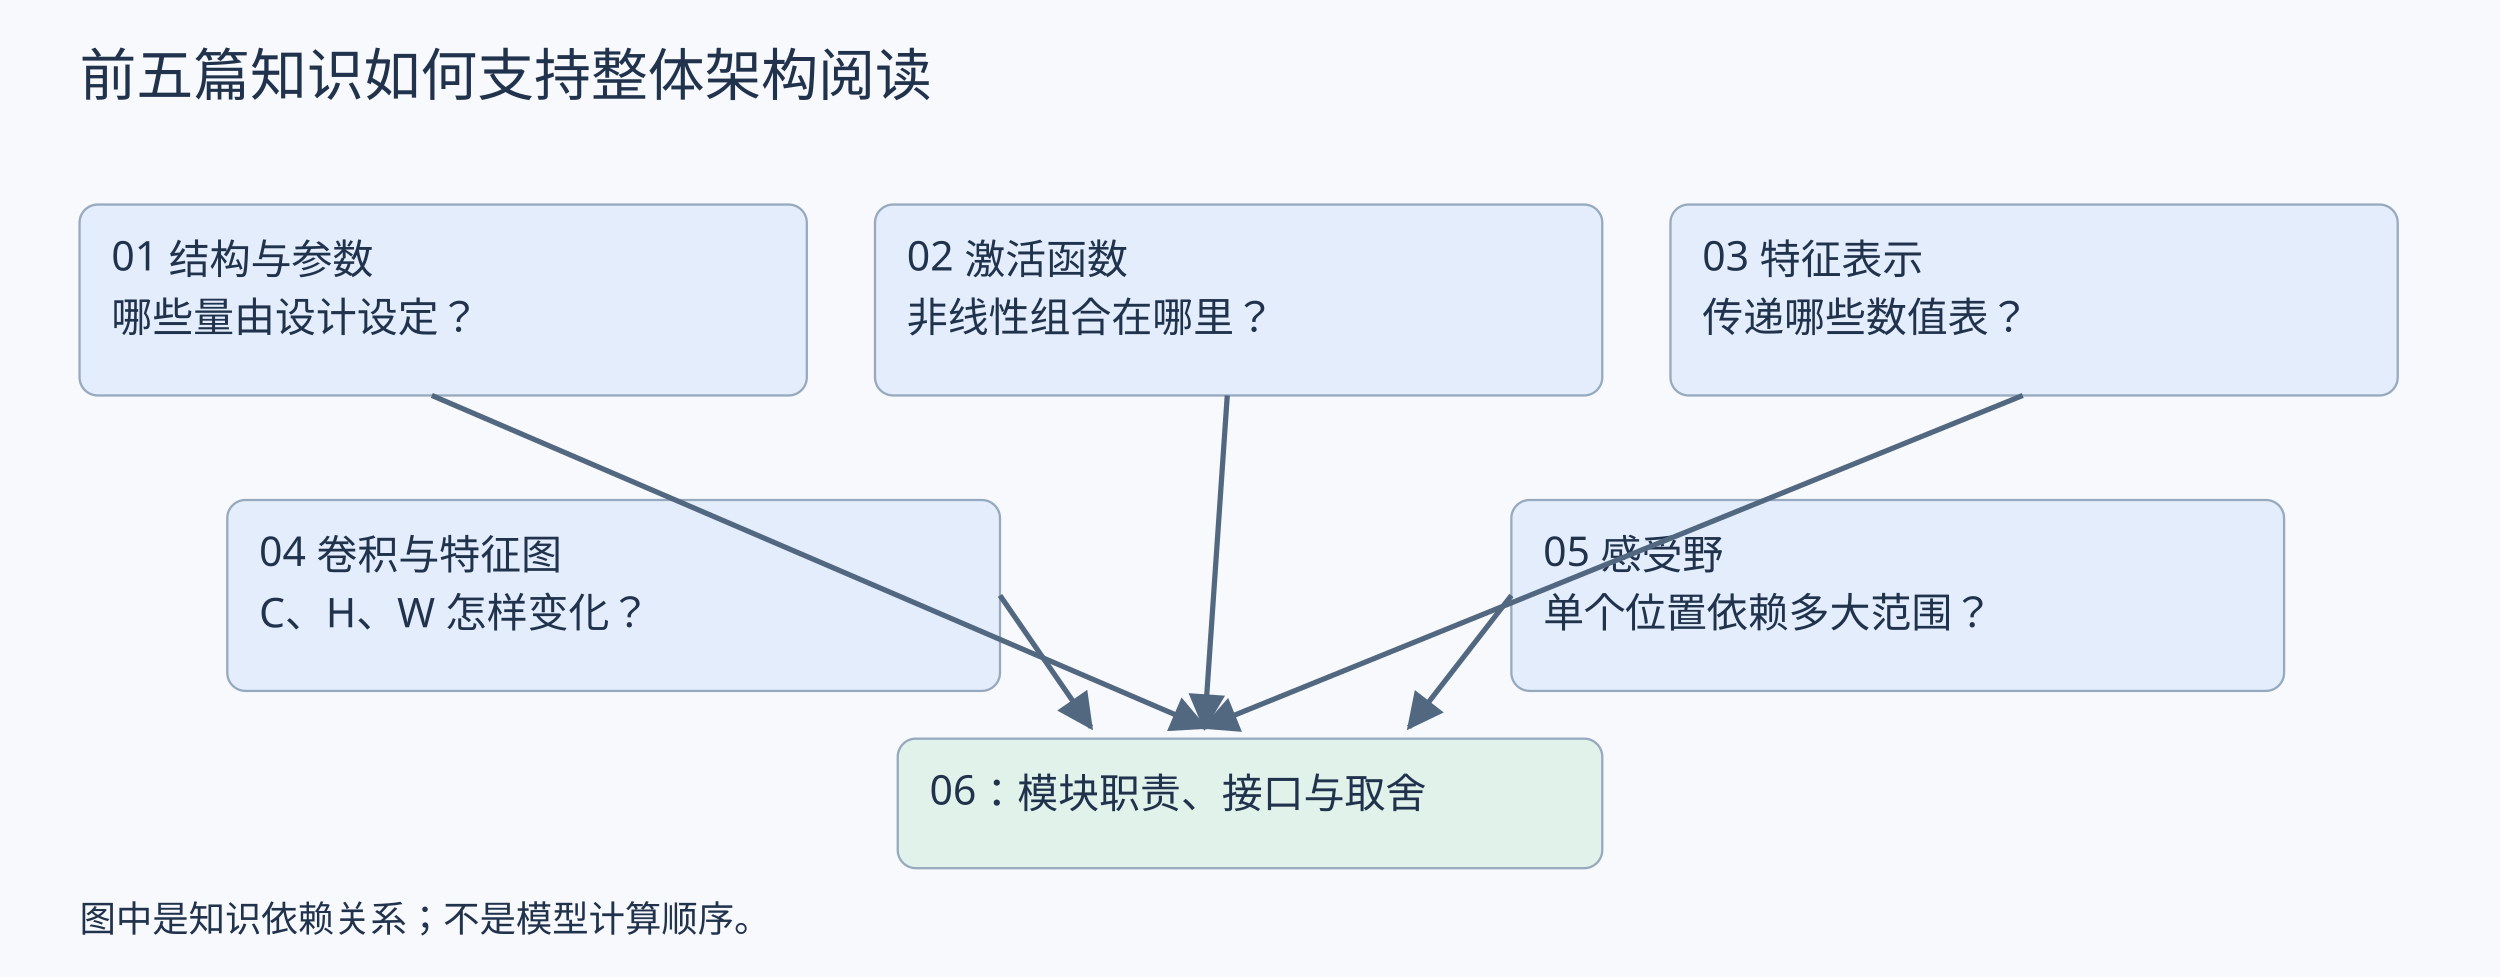
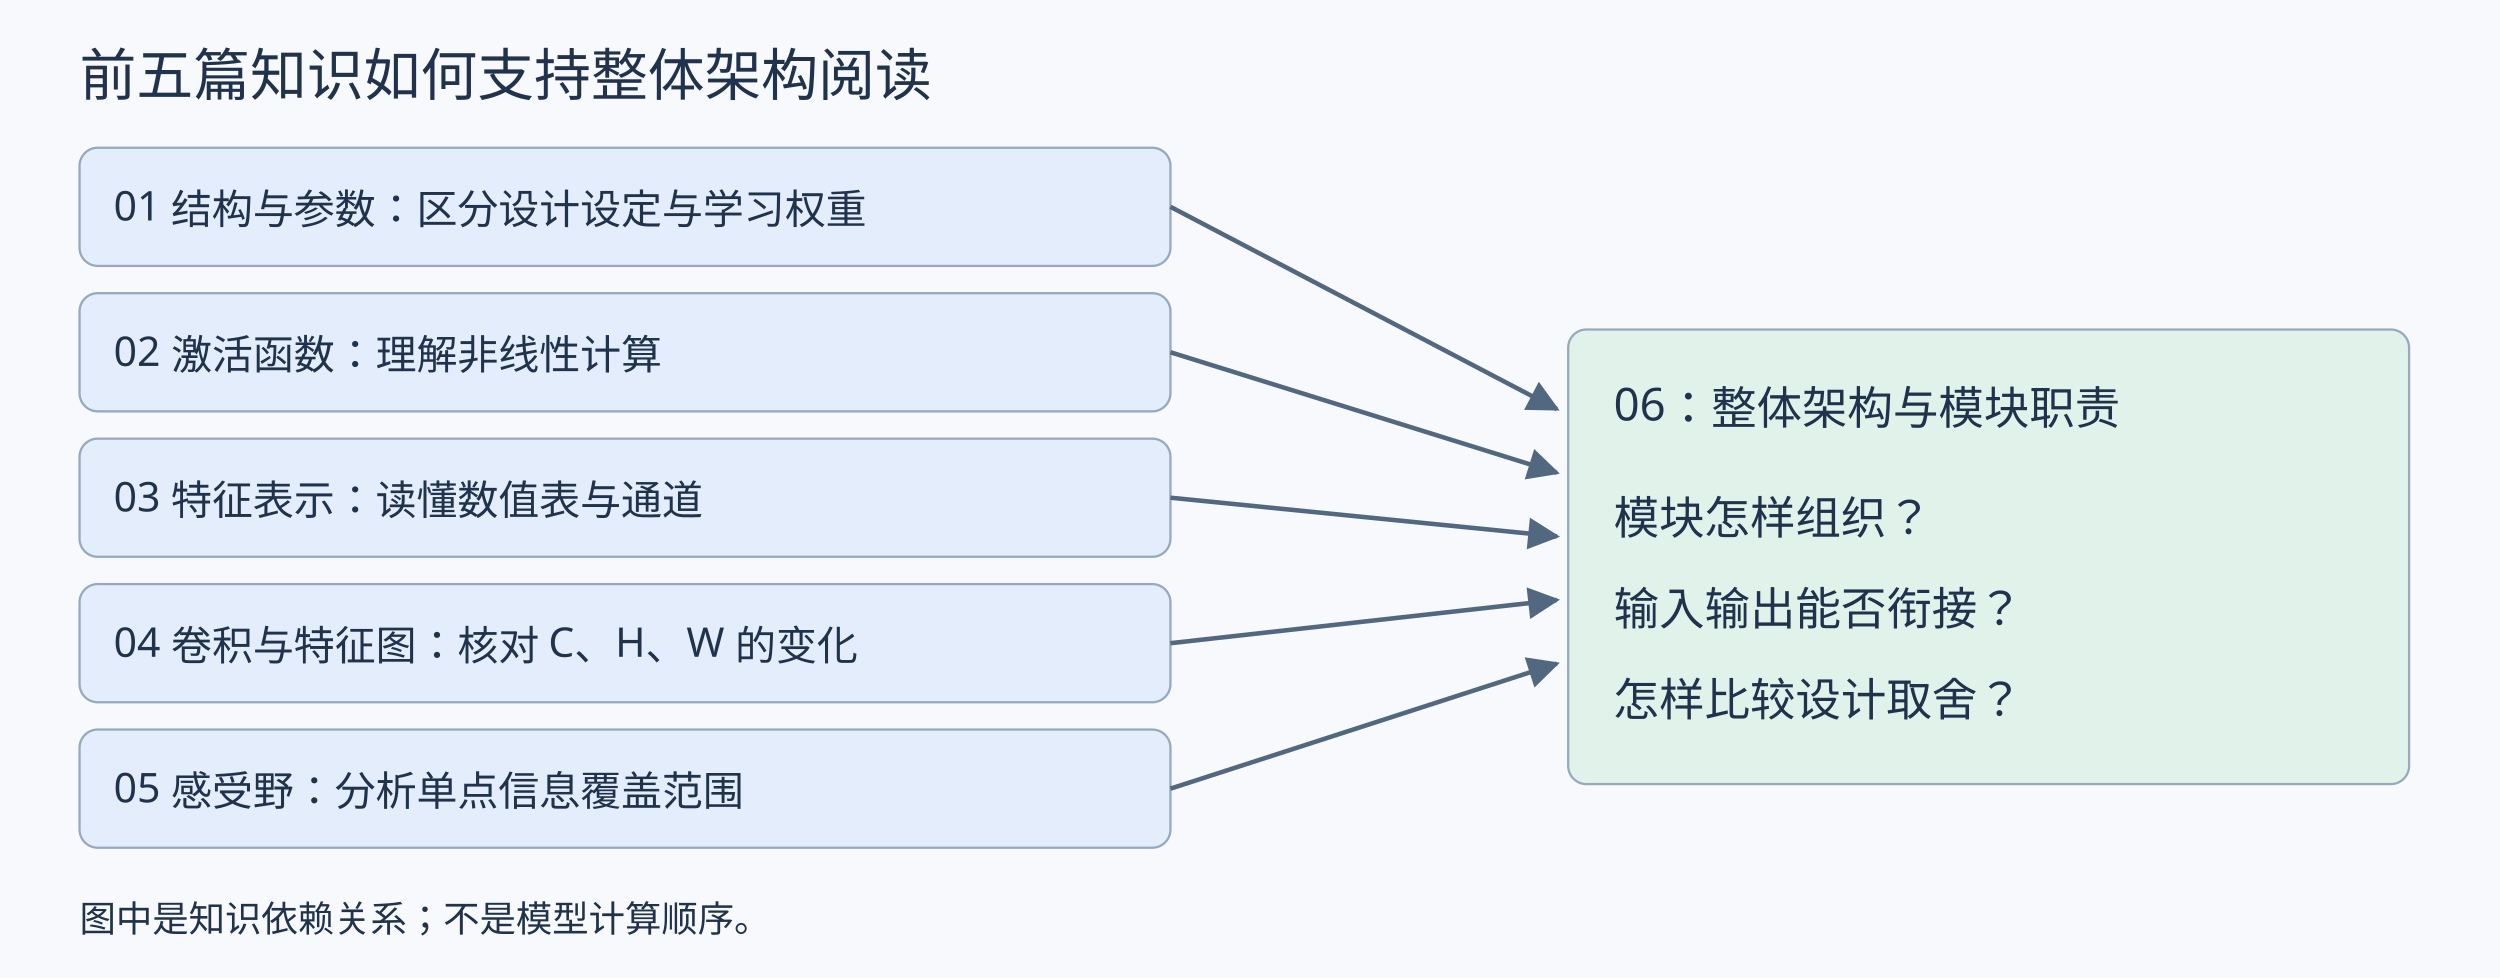
<svg xmlns="http://www.w3.org/2000/svg" width="1100" height="430" viewBox="0 0 1100 430" role="img">
  <defs>
    <marker id="a" viewBox="0 0 10 10" refX="9" refY="5" markerWidth="7" markerHeight="7" orient="auto">
      <path d="M0 0 L10 5 L0 10" fill="#526780" />
    </marker>
  </defs>
  <rect width="1100" height="430" fill="#f7f9fc" />
  <text x="35" y="42" font-size="25" fill="#20324c" font-family="PingFang SC,Microsoft YaHei,sans-serif">前五篇知识如何支持整体架构阅读</text>
-   <rect x="35" y="90" width="320" height="84" rx="8" fill="#e3edfc" stroke="#96a9be" />
-   <text x="49" y="119" font-size="18" fill="#20324c" font-family="PingFang SC,Microsoft YaHei,sans-serif">01 结构与参数</text>
-   <text x="49" y="146" font-size="18" fill="#20324c" font-family="PingFang SC,Microsoft YaHei,sans-serif">哪些量由设计设定？</text>
-   <rect x="385" y="90" width="320" height="84" rx="8" fill="#e3edfc" stroke="#96a9be" />
-   <text x="399" y="119" font-size="18" fill="#20324c" font-family="PingFang SC,Microsoft YaHei,sans-serif">02 激活函数</text>
-   <text x="399" y="146" font-size="18" fill="#20324c" font-family="PingFang SC,Microsoft YaHei,sans-serif">非线性组合在哪里？</text>
-   <rect x="735" y="90" width="320" height="84" rx="8" fill="#e3edfc" stroke="#96a9be" />
-   <text x="749" y="119" font-size="18" fill="#20324c" font-family="PingFang SC,Microsoft YaHei,sans-serif">03 特征表示</text>
-   <text x="749" y="146" font-size="18" fill="#20324c" font-family="PingFang SC,Microsoft YaHei,sans-serif">传递哪些数值表？</text>
-   <rect x="100" y="220" width="340" height="84" rx="8" fill="#e3edfc" stroke="#96a9be" />
-   <text x="114" y="249" font-size="18" fill="#20324c" font-family="PingFang SC,Microsoft YaHei,sans-serif">04 卷积与特征图</text>
-   <text x="114" y="276" font-size="18" fill="#20324c" font-family="PingFang SC,Microsoft YaHei,sans-serif">C、H、W 怎样变化？</text>
-   <rect x="665" y="220" width="340" height="84" rx="8" fill="#e3edfc" stroke="#96a9be" />
-   <text x="679" y="249" font-size="18" fill="#20324c" font-family="PingFang SC,Microsoft YaHei,sans-serif">05 感受野</text>
-   <text x="679" y="276" font-size="18" fill="#20324c" font-family="PingFang SC,Microsoft YaHei,sans-serif">单个位置依赖多大范围？</text>
-   <rect x="395" y="325" width="310" height="57" rx="8" fill="#e1f2eb" stroke="#96a9be" />
-   <text x="409" y="354" font-size="18" fill="#20324c" font-family="PingFang SC,Microsoft YaHei,sans-serif">06：模块职责、接口与取舍</text>
-   <path d="M190 174 L530 320" stroke="#526780" stroke-width="2.3" fill="none" marker-end="url(#a)" />
-   <path d="M540 174 L530 320" stroke="#526780" stroke-width="2.3" fill="none" marker-end="url(#a)" />
-   <path d="M890 174 L530 320" stroke="#526780" stroke-width="2.3" fill="none" marker-end="url(#a)" />
-   <path d="M440 262 L480 320" stroke="#526780" stroke-width="2.3" fill="none" marker-end="url(#a)" />
-   <path d="M665 262 L620 320" stroke="#526780" stroke-width="2.3" fill="none" marker-end="url(#a)" />
  <text x="35" y="410" font-size="16" fill="#20324c" font-family="PingFang SC,Microsoft YaHei,sans-serif">图中是知识依赖关系；不是模型计算顺序。</text>
+   <rect x="35" y="65" width="480" height="52" rx="8" fill="#e3edfc" stroke="#96a9be" />
+   <text font-size="18" fill="#20324c" font-family="PingFang SC,Microsoft YaHei,sans-serif" x="50" y="97">01 结构与参数：区分设计设定与学习权重</text>
+   <path stroke-width="2" marker-end="url(#a)" d="M515 91 L685 180" fill="none" stroke="#526780" />
+   <rect x="35" y="129" width="480" height="52" rx="8" fill="#e3edfc" stroke="#96a9be" />
+   <text font-size="18" fill="#20324c" font-family="PingFang SC,Microsoft YaHei,sans-serif" x="50" y="161">02 激活函数：理解非线性计算</text>
+   <path stroke-width="2" marker-end="url(#a)" d="M515 155 L685 208" fill="none" stroke="#526780" />
+   <rect x="35" y="193" width="480" height="52" rx="8" fill="#e3edfc" stroke="#96a9be" />
+   <text font-size="18" fill="#20324c" font-family="PingFang SC,Microsoft YaHei,sans-serif" x="50" y="225">03 特征表示：读懂数值表与通道</text>
+   <path stroke-width="2" marker-end="url(#a)" d="M515 219 L685 236" fill="none" stroke="#526780" />
+   <rect x="35" y="257" width="480" height="52" rx="8" fill="#e3edfc" stroke="#96a9be" />
+   <text font-size="18" fill="#20324c" font-family="PingFang SC,Microsoft YaHei,sans-serif" x="50" y="289">04 卷积与特征图：核对 C、H、W 的变化</text>
+   <path stroke-width="2" marker-end="url(#a)" d="M515 283 L685 264" fill="none" stroke="#526780" />
+   <rect x="35" y="321" width="480" height="52" rx="8" fill="#e3edfc" stroke="#96a9be" />
+   <text font-size="18" fill="#20324c" font-family="PingFang SC,Microsoft YaHei,sans-serif" x="50" y="353">05 感受野：分析单点信息覆盖范围</text>
+   <path stroke-width="2" marker-end="url(#a)" d="M515 347 L685 292" fill="none" stroke="#526780" />
+   <rect x="690" y="145" width="370" height="200" rx="8" fill="#e1f2eb" stroke="#96a9be" />
+   <text font-size="20" fill="#20324c" font-family="PingFang SC,Microsoft YaHei,sans-serif" x="710" y="185">06：整体架构与模块职责</text>
+   <text font-size="20" fill="#20324c" font-family="PingFang SC,Microsoft YaHei,sans-serif" x="710" y="235">模块怎样组织？</text>
+   <text font-size="20" fill="#20324c" font-family="PingFang SC,Microsoft YaHei,sans-serif" x="710" y="275">输入输出能否衔接？</text>
+   <text font-size="20" fill="#20324c" font-family="PingFang SC,Microsoft YaHei,sans-serif" x="710" y="315">怎样比较设计取舍？</text>
</svg>
